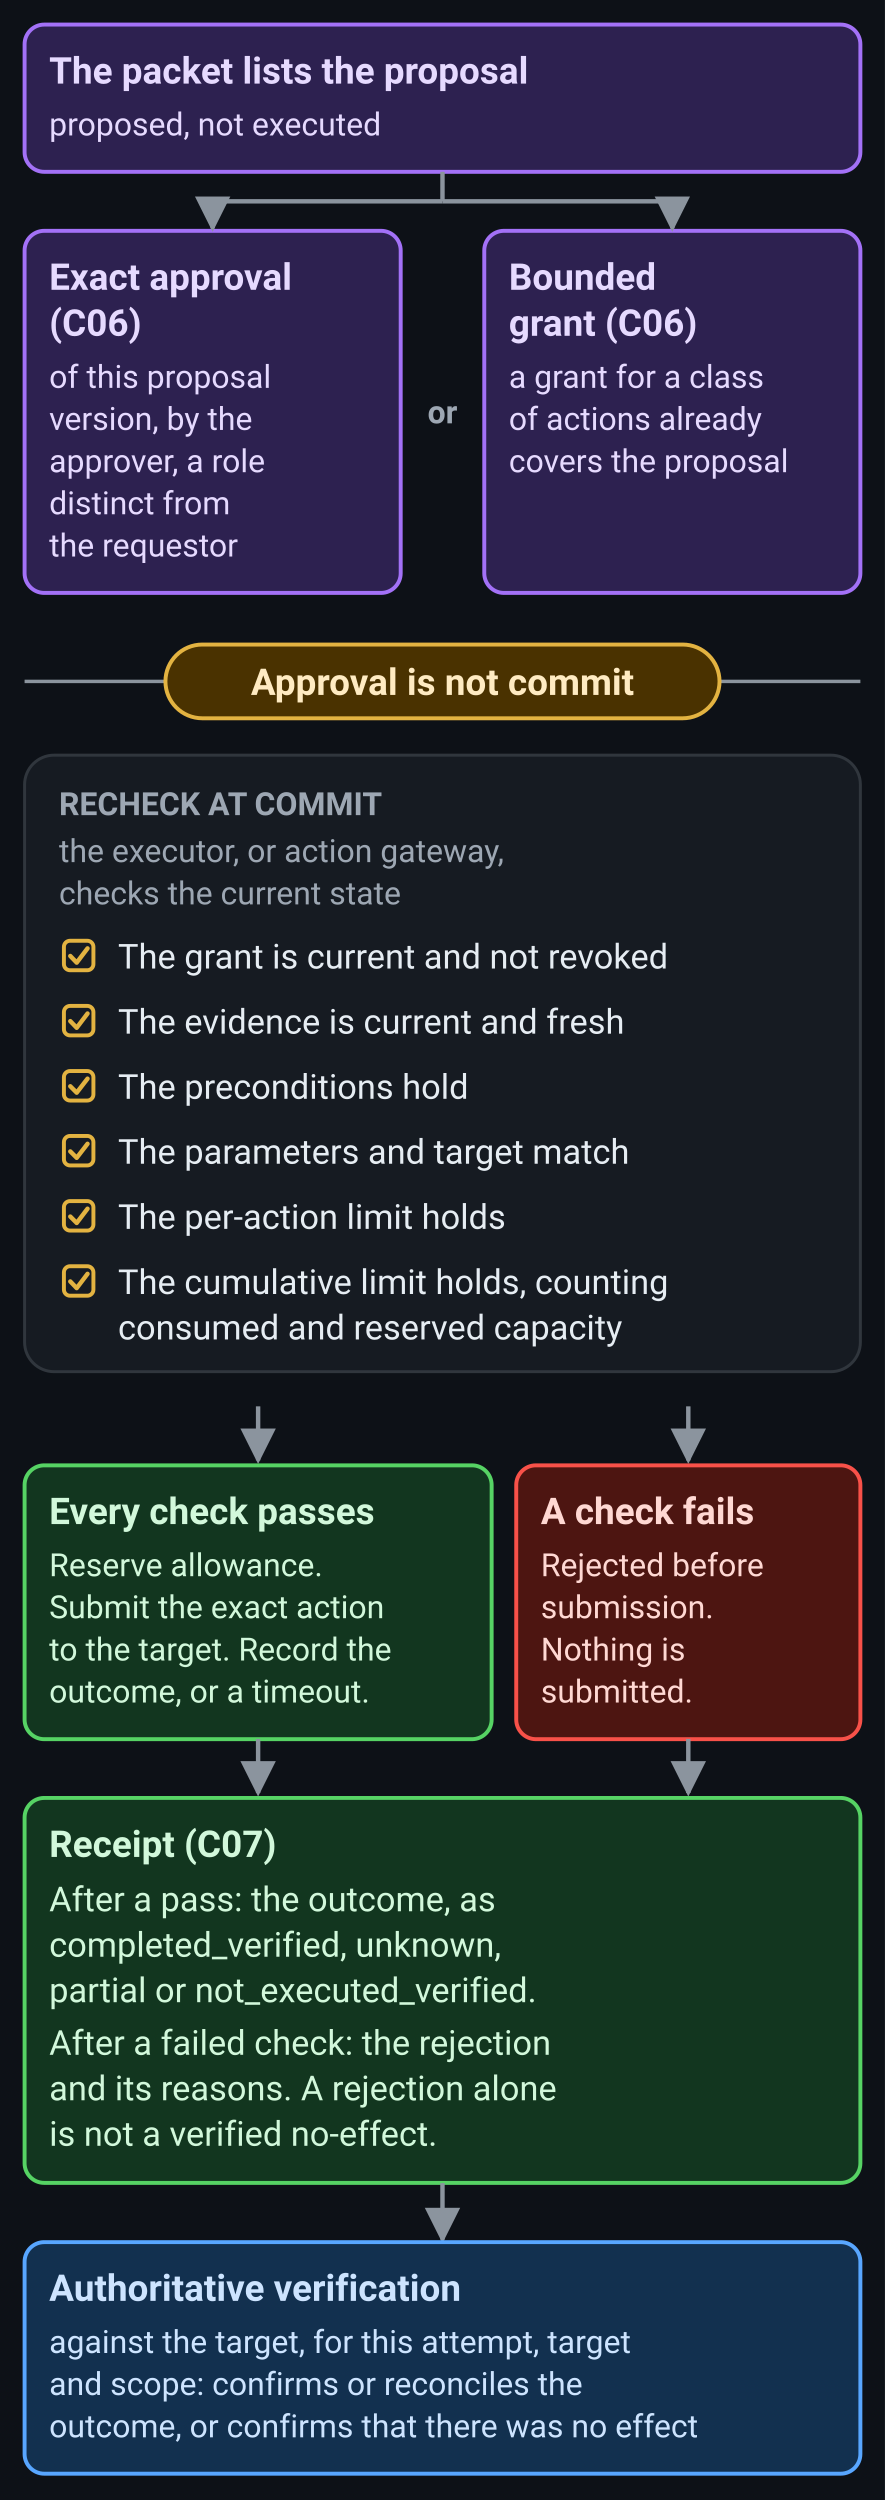
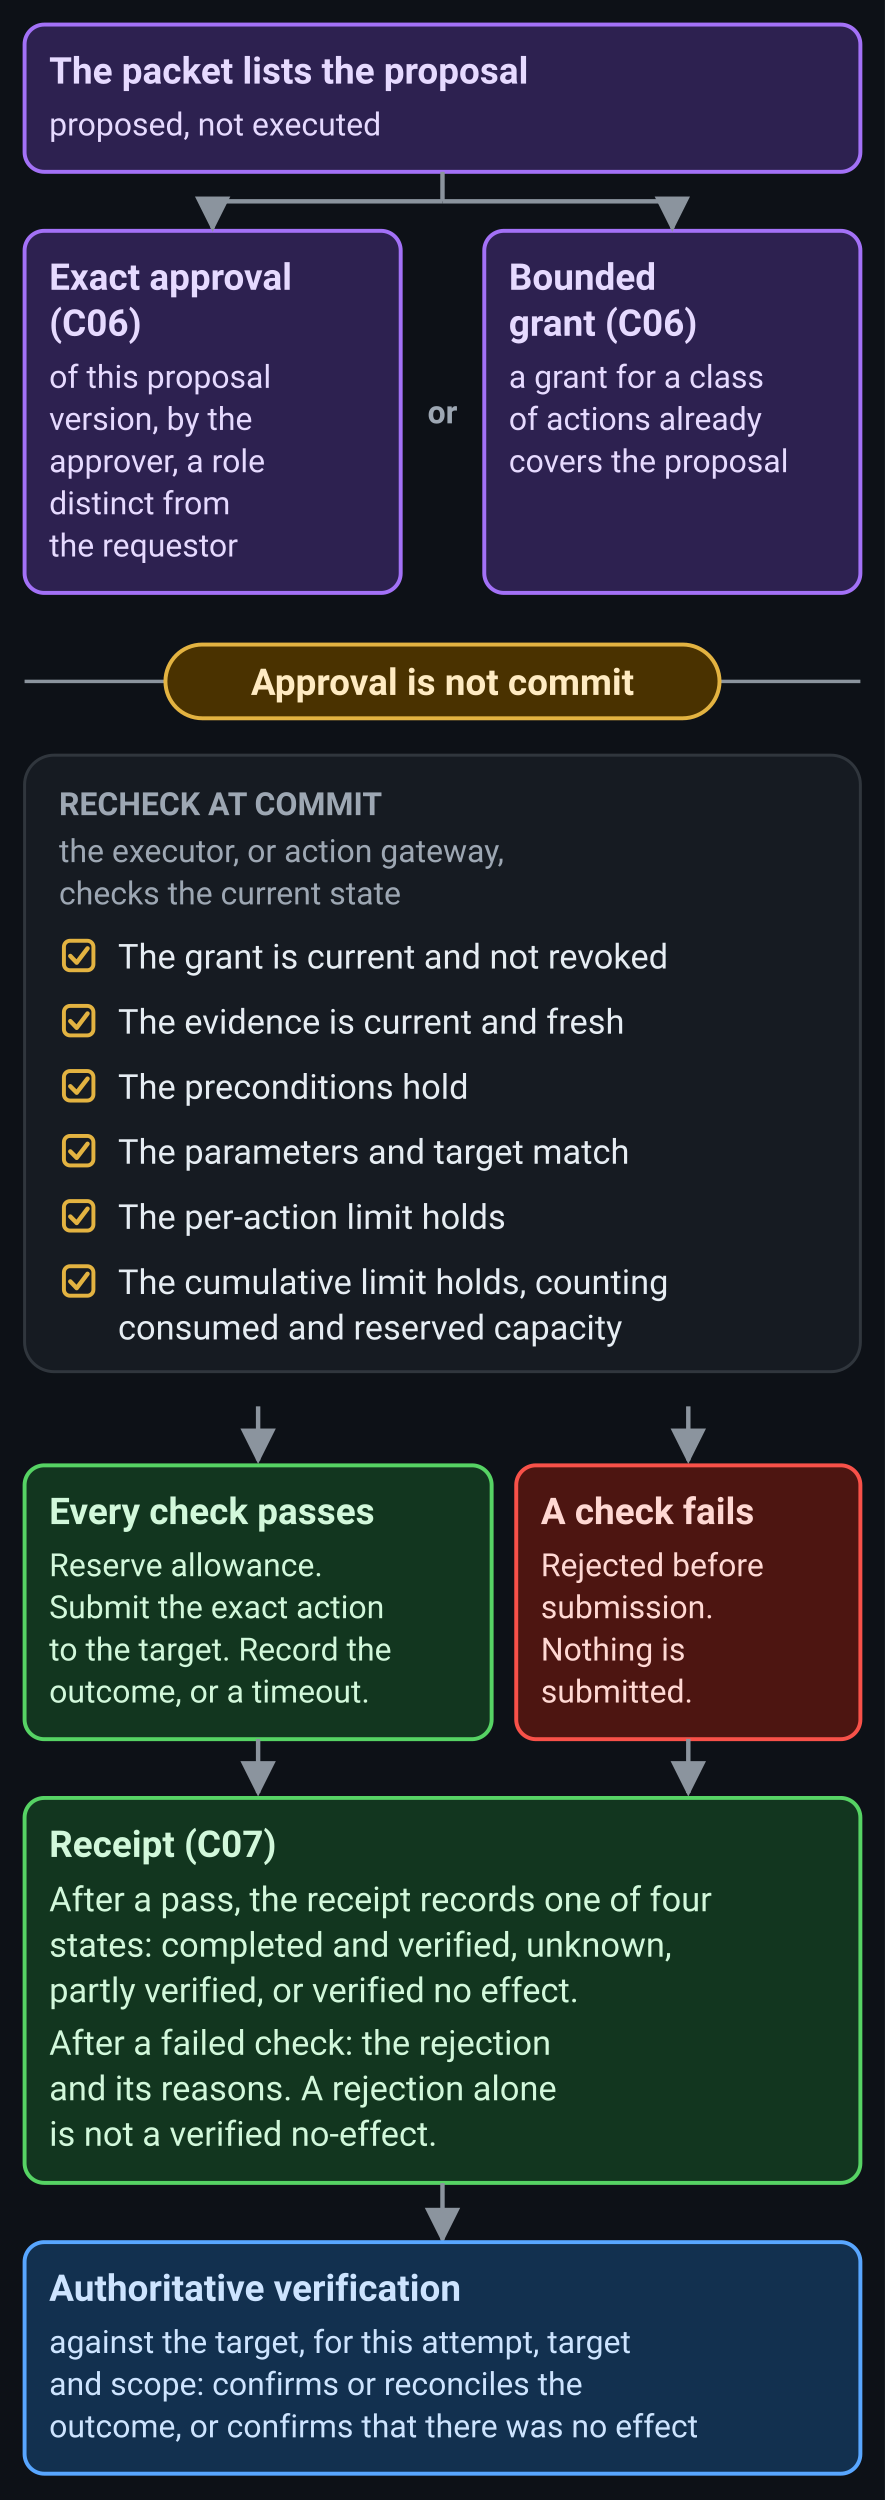
<svg xmlns="http://www.w3.org/2000/svg" viewBox="0 0 360 1017" width="360" height="1017" role="img" aria-labelledby="t d" font-family="-apple-system, 'Segoe UI', Roboto, Helvetica, Arial, sans-serif">
  <defs>
    <marker id="arr" viewBox="0 0 10 10" refX="9" refY="5" markerWidth="8" markerHeight="8" orient="auto-start-reverse">
      <path d="M0 0 L10 5 L0 10 z" fill="#8b949e" />
    </marker>
    <marker id="arrs" viewBox="0 0 10 10" refX="9" refY="5" markerWidth="5.5" markerHeight="5.5" orient="auto-start-reverse">
      <path d="M0 0 L10 5 L0 10 z" fill="#8b949e" />
    </marker>
  </defs>
  <rect width="360" height="1017" fill="#0d1117" />
  <rect x="10.0" y="10.0" width="340.0" height="59.9" rx="8" fill="#2D2150" stroke="#A371F7" stroke-width="1.6" />
  <text x="20.0" y="34.0" font-size="15" text-anchor="start" font-weight="700" fill="#E6DAFF">The packet lists the proposal</text>
  <text x="20.0" y="55.1" font-size="13" text-anchor="start" fill="#E6DAFF">proposed, not executed</text>
  <rect x="10.0" y="93.9" width="153.0" height="147.3" rx="8" fill="#2D2150" stroke="#A371F7" stroke-width="1.6" />
  <text x="20.0" y="117.9" font-size="15" text-anchor="start" font-weight="700" fill="#E6DAFF">Exact approval</text>
  <text x="20.0" y="136.6" font-size="15" text-anchor="start" font-weight="700" fill="#E6DAFF">(C06)</text>
  <text x="20.0" y="157.8" font-size="13" text-anchor="start" fill="#E6DAFF">of this proposal</text>
  <text x="20.0" y="174.9" font-size="13" text-anchor="start" fill="#E6DAFF">version, by the</text>
  <text x="20.0" y="192.1" font-size="13" text-anchor="start" fill="#E6DAFF">approver, a role</text>
  <text x="20.0" y="209.2" font-size="13" text-anchor="start" fill="#E6DAFF">distinct from</text>
  <text x="20.0" y="226.4" font-size="13" text-anchor="start" fill="#E6DAFF">the requestor</text>
  <rect x="197.0" y="93.9" width="153.0" height="147.3" rx="8" fill="#2D2150" stroke="#A371F7" stroke-width="1.6" />
  <text x="207.0" y="117.9" font-size="15" text-anchor="start" font-weight="700" fill="#E6DAFF">Bounded</text>
  <text x="207.0" y="136.6" font-size="15" text-anchor="start" font-weight="700" fill="#E6DAFF">grant (C06)</text>
  <text x="207.0" y="157.8" font-size="13" text-anchor="start" fill="#E6DAFF">a grant for a class</text>
  <text x="207.0" y="174.9" font-size="13" text-anchor="start" fill="#E6DAFF">of actions already</text>
  <text x="207.0" y="192.1" font-size="13" text-anchor="start" fill="#E6DAFF">covers the proposal</text>
  <path d="M180.0 69.9 L180.0 81.9" fill="none" stroke="#8b949e" stroke-width="1.8" />
  <path d="M180.0 81.9 L86.5 81.9 L86.5 92.9" fill="none" stroke="#8b949e" stroke-width="1.8" marker-end="url(#arr)" />
  <path d="M180.0 81.9 L273.5 81.9 L273.5 92.9" fill="none" stroke="#8b949e" stroke-width="1.8" marker-end="url(#arr)" />
  <text x="180.0" y="172.2" font-size="13" text-anchor="middle" font-weight="700" fill="#9da7b3">or</text>
  <path d="M10.0 277.2 L350.0 277.2" fill="none" stroke="#8b949e" stroke-width="1.4" />
  <rect x="67.3" y="262.2" width="225.4" height="30.0" rx="15" fill="#4A3200" stroke="#E3B341" stroke-width="1.6" />
  <text x="180.0" y="282.7" font-size="15" text-anchor="middle" font-weight="700" fill="#FFEBC2">Approval is not commit</text>
  <rect x="10.0" y="307.2" width="340.0" height="250.8" rx="12" fill="#161b22" stroke="#30363d" stroke-width="1.2" />
  <text x="24.0" y="331.6" font-size="13" text-anchor="start" font-weight="700" fill="#9da7b3">RECHECK AT COMMIT</text>
  <text x="24.0" y="350.7" font-size="13" text-anchor="start" fill="#9da7b3">the executor, or action gateway,</text>
  <text x="24.0" y="367.9" font-size="13" text-anchor="start" fill="#9da7b3">checks the current state</text>
  <text x="48.0" y="394.0" font-size="14" text-anchor="start" fill="#e6edf3">The grant is current and not revoked</text>
  <rect x="26.0" y="382.7" width="12" height="12" rx="2.5" fill="none" stroke="#E3B341" stroke-width="1.6" />
  <path d="M28.6 388.9 L31.2 391.6 L35.6 385.8" fill="none" stroke="#E3B341" stroke-width="1.8" stroke-linecap="round" stroke-linejoin="round" />
  <text x="48.0" y="420.5" font-size="14" text-anchor="start" fill="#e6edf3">The evidence is current and fresh</text>
  <rect x="26.0" y="409.2" width="12" height="12" rx="2.5" fill="none" stroke="#E3B341" stroke-width="1.6" />
  <path d="M28.6 415.4 L31.2 418.1 L35.6 412.3" fill="none" stroke="#E3B341" stroke-width="1.8" stroke-linecap="round" stroke-linejoin="round" />
  <text x="48.0" y="447.0" font-size="14" text-anchor="start" fill="#e6edf3">The preconditions hold</text>
  <rect x="26.0" y="435.7" width="12" height="12" rx="2.5" fill="none" stroke="#E3B341" stroke-width="1.6" />
  <path d="M28.6 441.9 L31.2 444.5 L35.6 438.8" fill="none" stroke="#E3B341" stroke-width="1.8" stroke-linecap="round" stroke-linejoin="round" />
  <text x="48.0" y="473.4" font-size="14" text-anchor="start" fill="#e6edf3">The parameters and target match</text>
  <rect x="26.0" y="462.1" width="12" height="12" rx="2.5" fill="none" stroke="#E3B341" stroke-width="1.6" />
  <path d="M28.6 468.4 L31.2 471.0 L35.6 465.3" fill="none" stroke="#E3B341" stroke-width="1.8" stroke-linecap="round" stroke-linejoin="round" />
  <text x="48.0" y="499.9" font-size="14" text-anchor="start" fill="#e6edf3">The per-action limit holds</text>
  <rect x="26.0" y="488.6" width="12" height="12" rx="2.5" fill="none" stroke="#E3B341" stroke-width="1.6" />
  <path d="M28.6 494.9 L31.2 497.5 L35.6 491.7" fill="none" stroke="#E3B341" stroke-width="1.8" stroke-linecap="round" stroke-linejoin="round" />
  <text x="48.0" y="526.4" font-size="14" text-anchor="start" fill="#e6edf3">The cumulative limit holds, counting</text>
  <text x="48.0" y="544.9" font-size="14" text-anchor="start" fill="#e6edf3">consumed and reserved capacity</text>
  <rect x="26.0" y="515.1" width="12" height="12" rx="2.5" fill="none" stroke="#E3B341" stroke-width="1.6" />
  <path d="M28.6 521.3 L31.2 524.0 L35.6 518.2" fill="none" stroke="#E3B341" stroke-width="1.8" stroke-linecap="round" stroke-linejoin="round" />
  <path d="M105.0 572.1 L105.0 594.1" fill="none" stroke="#8b949e" stroke-width="1.8" marker-end="url(#arr)" />
  <path d="M280.0 572.1 L280.0 594.1" fill="none" stroke="#8b949e" stroke-width="1.8" marker-end="url(#arr)" />
  <rect x="10.0" y="596.1" width="190.0" height="111.4" rx="8" fill="#12361F" stroke="#56D364" stroke-width="1.6" />
  <text x="20.0" y="620.0" font-size="15" text-anchor="start" font-weight="700" fill="#D2F8DB">Every check passes</text>
  <text x="20.0" y="641.2" font-size="13" text-anchor="start" fill="#D2F8DB">Reserve allowance.</text>
  <text x="20.0" y="658.3" font-size="13" text-anchor="start" fill="#D2F8DB">Submit the exact action</text>
  <text x="20.0" y="675.5" font-size="13" text-anchor="start" fill="#D2F8DB">to the target. Record the</text>
  <text x="20.0" y="692.6" font-size="13" text-anchor="start" fill="#D2F8DB">outcome, or a timeout.</text>
  <rect x="210.0" y="596.1" width="140.0" height="111.4" rx="8" fill="#4D1511" stroke="#F85149" stroke-width="1.6" />
  <text x="220.0" y="620.0" font-size="15" text-anchor="start" font-weight="700" fill="#FFD8D3">A check fails</text>
  <text x="220.0" y="641.2" font-size="13" text-anchor="start" fill="#FFD8D3">Rejected before</text>
  <text x="220.0" y="658.3" font-size="13" text-anchor="start" fill="#FFD8D3">submission.</text>
  <text x="220.0" y="675.5" font-size="13" text-anchor="start" fill="#FFD8D3">Nothing is</text>
  <text x="220.0" y="692.6" font-size="13" text-anchor="start" fill="#FFD8D3">submitted.</text>
  <path d="M105.0 707.4 L105.0 729.4" fill="none" stroke="#8b949e" stroke-width="1.8" marker-end="url(#arr)" />
  <path d="M280.0 707.4 L280.0 729.4" fill="none" stroke="#8b949e" stroke-width="1.8" marker-end="url(#arr)" />
  <rect x="10.0" y="731.4" width="340.0" height="156.6" rx="8" fill="#12361F" stroke="#56D364" stroke-width="1.6" />
  <text x="20.0" y="755.4" font-size="15" text-anchor="start" font-weight="700" fill="#D2F8DB">Receipt (C07)</text>
-   <text x="20.0" y="777.5" font-size="14" text-anchor="start" fill="#D2F8DB">After a pass: the outcome, as</text>
-   <text x="20.0" y="796.0" font-size="14" text-anchor="start" fill="#D2F8DB">completed_verified, unknown,</text>
-   <text x="20.0" y="814.5" font-size="14" text-anchor="start" fill="#D2F8DB">partial or not_executed_verified.</text>
+   <text x="20.0" y="777.5" font-size="14" text-anchor="start" fill="#D2F8DB">After a pass, the receipt records one of four</text>
+   <text x="20.0" y="796.0" font-size="14" text-anchor="start" fill="#D2F8DB">states: completed and verified, unknown,</text>
+   <text x="20.0" y="814.5" font-size="14" text-anchor="start" fill="#D2F8DB">partly verified, or verified no effect.</text>
  <text x="20.0" y="835.9" font-size="14" text-anchor="start" fill="#D2F8DB">After a failed check: the rejection</text>
  <text x="20.0" y="854.4" font-size="14" text-anchor="start" fill="#D2F8DB">and its reasons. A rejection alone</text>
  <text x="20.0" y="872.9" font-size="14" text-anchor="start" fill="#D2F8DB">is not a verified no-effect.</text>
  <path d="M180.0 888.1 L180.0 911.1" fill="none" stroke="#8b949e" stroke-width="1.8" marker-end="url(#arr)" />
  <rect x="10.0" y="912.1" width="340.0" height="94.2" rx="8" fill="#12304F" stroke="#58A6FF" stroke-width="1.6" />
  <text x="20.0" y="936.0" font-size="15" text-anchor="start" font-weight="700" fill="#CDE4FF">Authoritative verification</text>
  <text x="20.0" y="957.2" font-size="13" text-anchor="start" fill="#CDE4FF">against the target, for this attempt, target</text>
  <text x="20.0" y="974.3" font-size="13" text-anchor="start" fill="#CDE4FF">and scope: confirms or reconciles the</text>
  <text x="20.0" y="991.5" font-size="13" text-anchor="start" fill="#CDE4FF">outcome, or confirms that there was no effect</text>
</svg>
